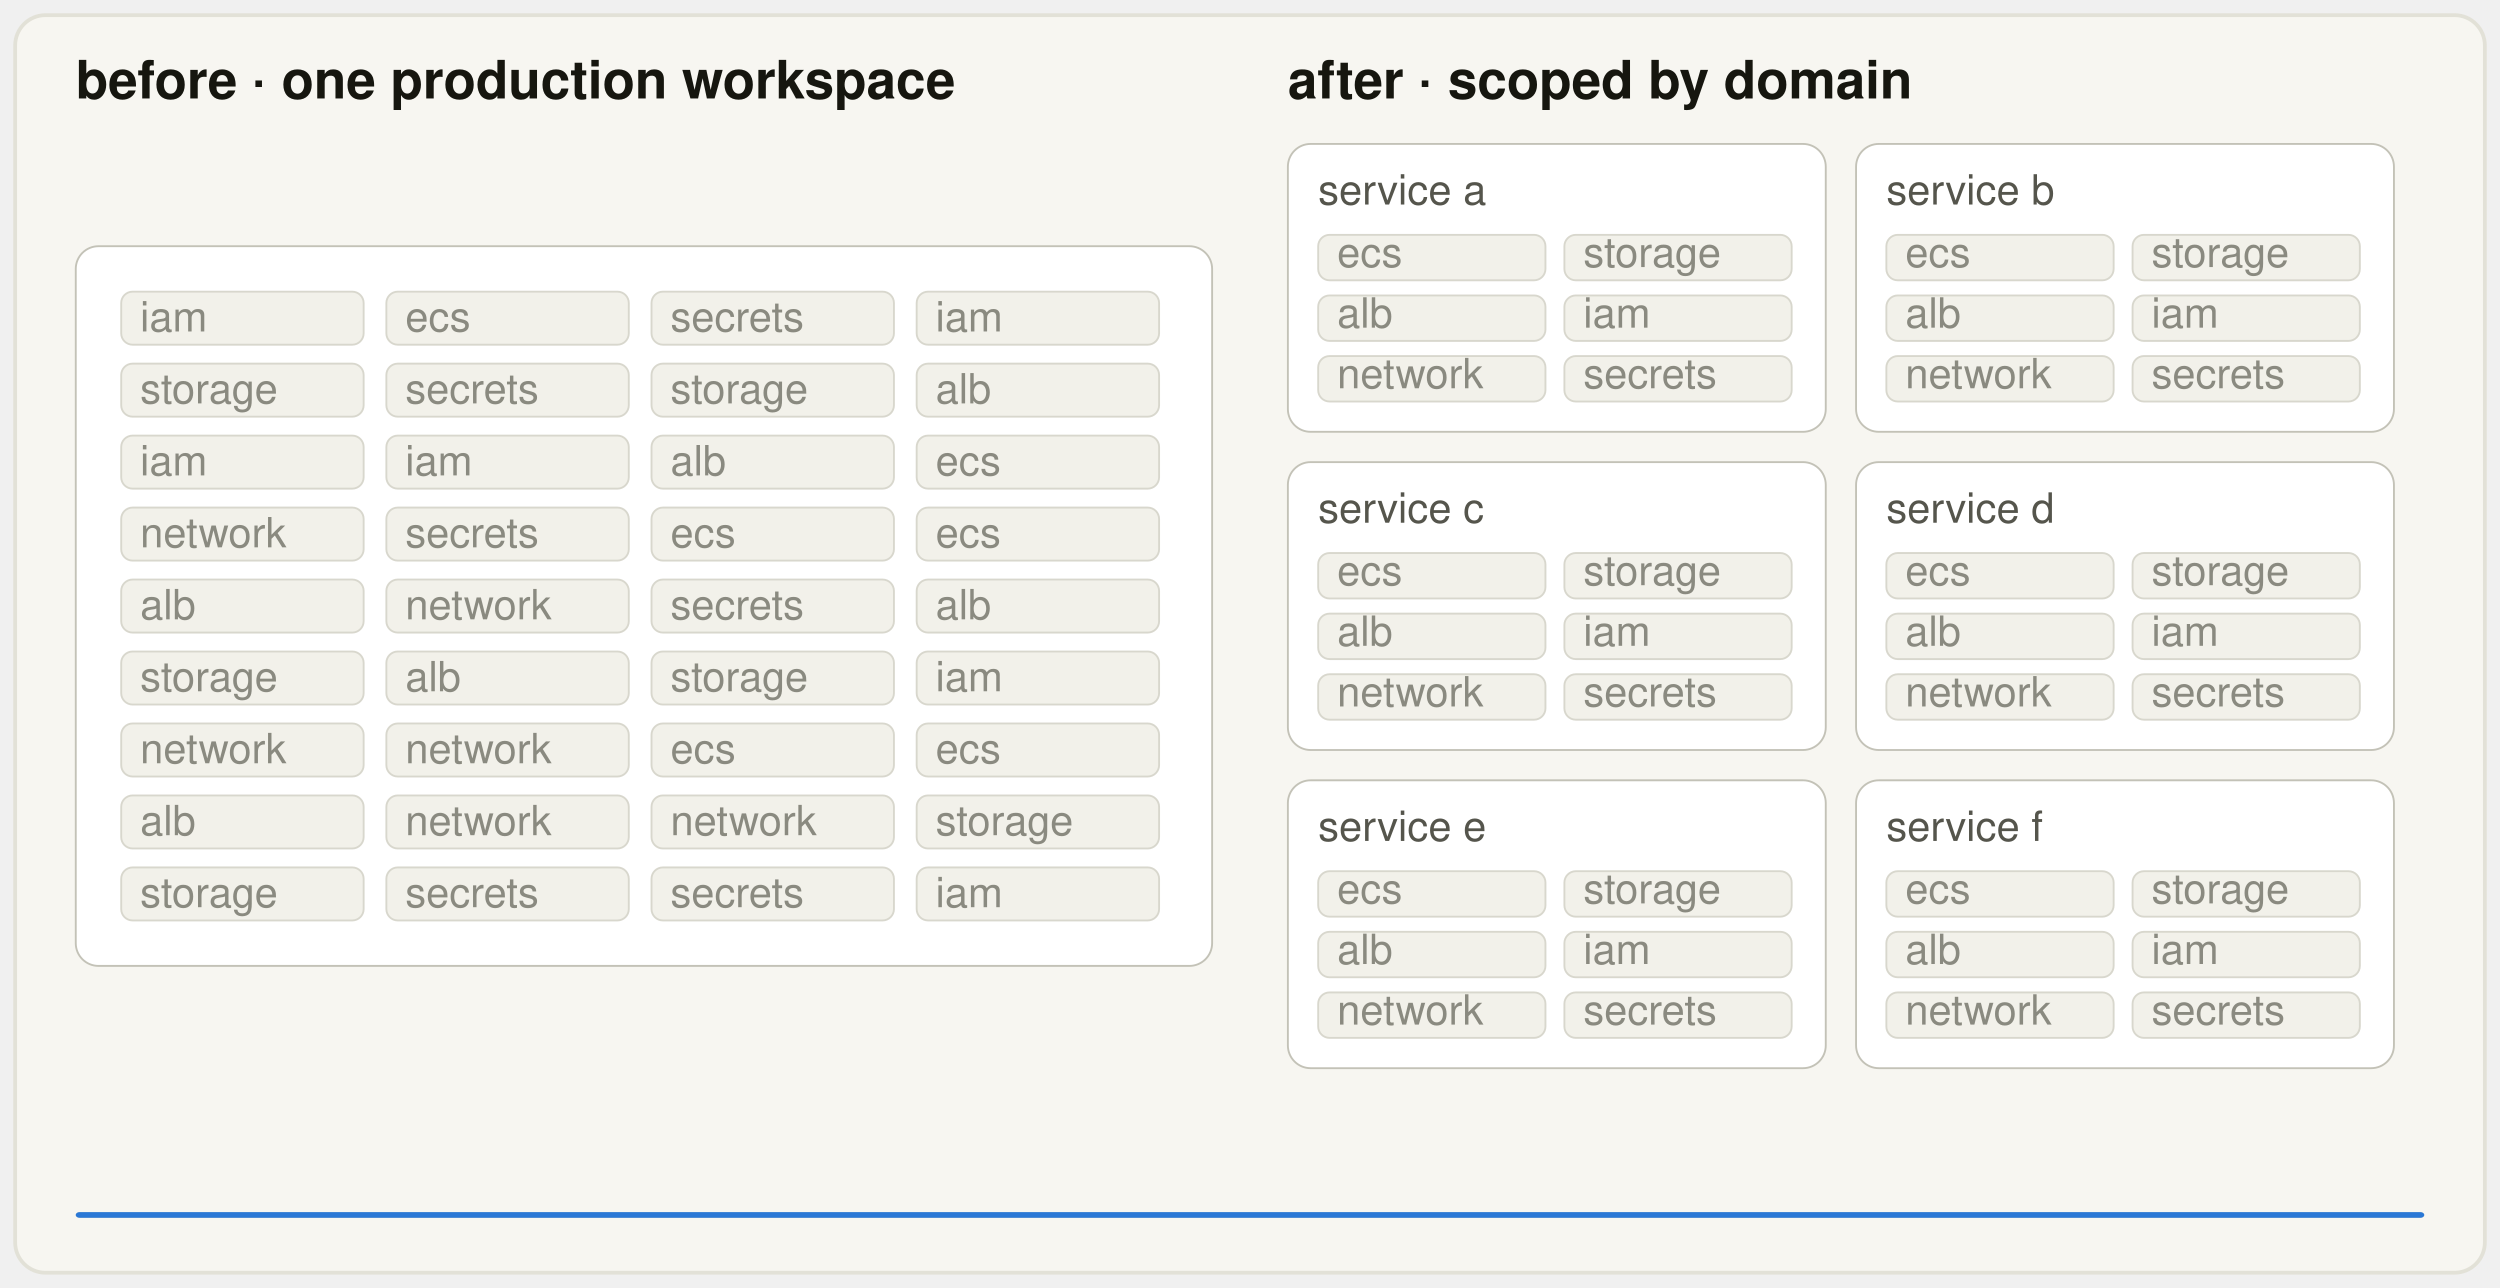
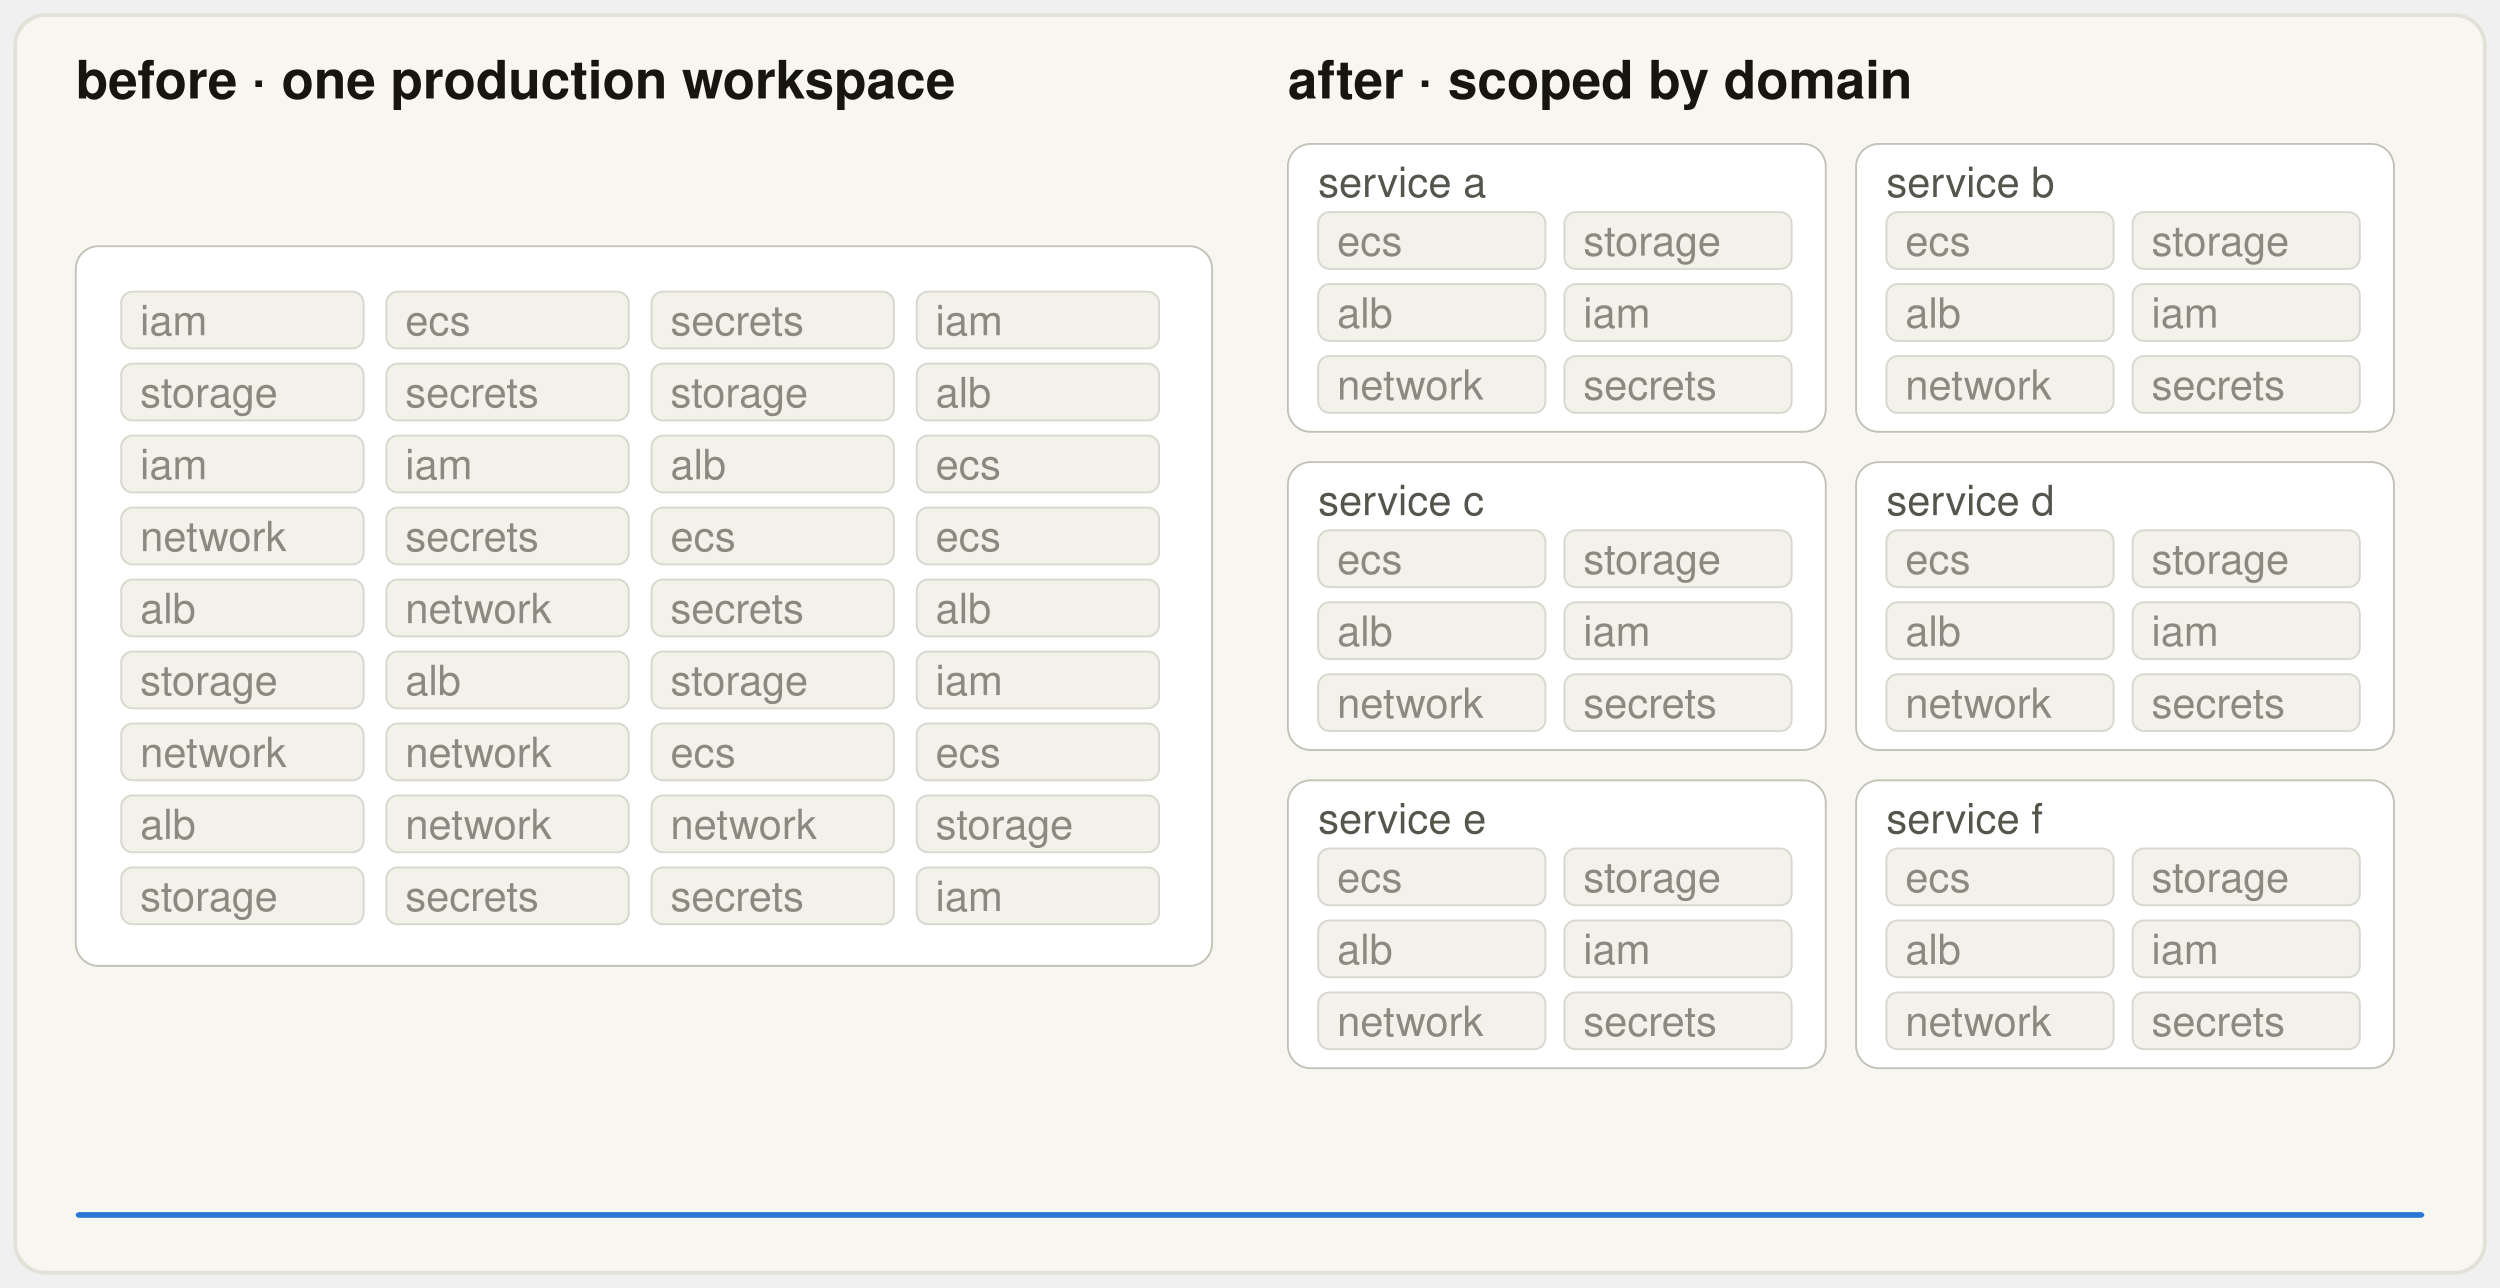
<svg xmlns="http://www.w3.org/2000/svg" viewBox="0 0 660 340" width="660" height="340" role="img" aria-labelledby="t d">
  <style>@keyframes onL0{0%,0.0%{opacity:0}2.381%,14.286%{opacity:1}16.667%,100%{opacity:0}}@keyframes onL1{0%,0.655%{opacity:0}3.036%,14.286%{opacity:1}16.667%,100%{opacity:0}}@keyframes onL2{0%,1.31%{opacity:0}3.691%,14.286%{opacity:1}16.667%,100%{opacity:0}}@keyframes onL3{0%,1.964%{opacity:0}4.345%,14.286%{opacity:1}16.667%,100%{opacity:0}}@keyframes onL4{0%,2.619%{opacity:0}5.0%,14.286%{opacity:1}16.667%,100%{opacity:0}}@keyframes onL5{0%,3.274%{opacity:0}5.655%,14.286%{opacity:1}16.667%,100%{opacity:0}}@keyframes onR{0%,1.012%{opacity:0}3.393%,14.286%{opacity:1}16.667%,100%{opacity:0}}@keyframes sweep{from{transform:scaleX(0)}to{transform:scaleX(1)}}
  svg{font-family:ui-sans-serif,system-ui,-apple-system,"Segoe UI",Helvetica,Arial,sans-serif}
  .card{fill:#f7f6f1;stroke:#e2e1d7;stroke-width:1}
  .panel{fill:#fff;stroke:#c3c2b7;stroke-width:.5}
  .chip{fill:#f2f1ea;stroke:#d8d7cd;stroke-width:.5}
  .chip-t{fill:#8a8a80;font-size:11px}
  .on-chip{fill:#e4eefb;stroke:#2a78d6;stroke-width:.5}
  .on-chip-t{fill:#0d3f77;font-size:11px}
  .box{fill:#fff;stroke:#c3c2b7;stroke-width:.5}
  .on-box{fill:none;stroke:#2a78d6;stroke-width:1.5}
  .lab{fill:#55554c;font-size:11px}
  .on-lab{fill:#0d3f77;font-size:11px}
  .head{fill:#16160f;font-size:14px;font-weight:600}
  .cap{fill:#55554c;font-size:12px}
  .track{fill:#d8d7cd}
  .prog{fill:#2a78d6;transform-box:fill-box;transform-origin:0 50%;
        animation:sweep 2.8s linear infinite}
  .on{opacity:0}
  
  @media (prefers-reduced-motion:reduce){
    .on{animation:none!important}
    .svc0{opacity:1}
    .prog{animation:none;transform:scaleX(1)}
  }
</style>
  <rect class="card" x="4" y="4" width="652" height="332" rx="8" />
  <text class="head" x="20" y="26">before · one production workspace</text>
  <text class="head" x="340" y="26">after · scoped by domain</text>
  <rect class="panel" x="20" y="65" width="300" height="190" rx="6" />
-   <rect class="chip" x="32" y="77" width="64" height="14" rx="3" />
-   <text class="chip-t" x="37" y="87.5">iam</text>
-   <rect class="chip" x="102" y="77" width="64" height="14" rx="3" />
-   <text class="chip-t" x="107" y="87.5">ecs</text>
-   <rect class="chip" x="172" y="77" width="64" height="14" rx="3" />
-   <text class="chip-t" x="177" y="87.5">secrets</text>
-   <rect class="chip" x="242" y="77" width="64" height="14" rx="3" />
-   <text class="chip-t" x="247" y="87.5">iam</text>
-   <rect class="chip" x="32" y="96" width="64" height="14" rx="3" />
-   <text class="chip-t" x="37" y="106.5">storage</text>
-   <rect class="chip" x="102" y="96" width="64" height="14" rx="3" />
-   <text class="chip-t" x="107" y="106.5">secrets</text>
-   <rect class="chip" x="172" y="96" width="64" height="14" rx="3" />
-   <text class="chip-t" x="177" y="106.5">storage</text>
-   <rect class="chip" x="242" y="96" width="64" height="14" rx="3" />
-   <text class="chip-t" x="247" y="106.5">alb</text>
-   <rect class="chip" x="32" y="115" width="64" height="14" rx="3" />
-   <text class="chip-t" x="37" y="125.5">iam</text>
-   <rect class="chip" x="102" y="115" width="64" height="14" rx="3" />
-   <text class="chip-t" x="107" y="125.5">iam</text>
-   <rect class="chip" x="172" y="115" width="64" height="14" rx="3" />
-   <text class="chip-t" x="177" y="125.5">alb</text>
-   <rect class="chip" x="242" y="115" width="64" height="14" rx="3" />
-   <text class="chip-t" x="247" y="125.5">ecs</text>
-   <rect class="chip" x="32" y="134" width="64" height="14" rx="3" />
-   <text class="chip-t" x="37" y="144.5">network</text>
-   <rect class="chip" x="102" y="134" width="64" height="14" rx="3" />
-   <text class="chip-t" x="107" y="144.5">secrets</text>
-   <rect class="chip" x="172" y="134" width="64" height="14" rx="3" />
-   <text class="chip-t" x="177" y="144.5">ecs</text>
-   <rect class="chip" x="242" y="134" width="64" height="14" rx="3" />
-   <text class="chip-t" x="247" y="144.5">ecs</text>
-   <rect class="chip" x="32" y="153" width="64" height="14" rx="3" />
-   <text class="chip-t" x="37" y="163.5">alb</text>
-   <rect class="chip" x="102" y="153" width="64" height="14" rx="3" />
-   <text class="chip-t" x="107" y="163.5">network</text>
-   <rect class="chip" x="172" y="153" width="64" height="14" rx="3" />
-   <text class="chip-t" x="177" y="163.5">secrets</text>
-   <rect class="chip" x="242" y="153" width="64" height="14" rx="3" />
-   <text class="chip-t" x="247" y="163.5">alb</text>
-   <rect class="chip" x="32" y="172" width="64" height="14" rx="3" />
-   <text class="chip-t" x="37" y="182.5">storage</text>
-   <rect class="chip" x="102" y="172" width="64" height="14" rx="3" />
-   <text class="chip-t" x="107" y="182.5">alb</text>
-   <rect class="chip" x="172" y="172" width="64" height="14" rx="3" />
-   <text class="chip-t" x="177" y="182.5">storage</text>
-   <rect class="chip" x="242" y="172" width="64" height="14" rx="3" />
-   <text class="chip-t" x="247" y="182.5">iam</text>
-   <rect class="chip" x="32" y="191" width="64" height="14" rx="3" />
-   <text class="chip-t" x="37" y="201.5">network</text>
-   <rect class="chip" x="102" y="191" width="64" height="14" rx="3" />
-   <text class="chip-t" x="107" y="201.5">network</text>
-   <rect class="chip" x="172" y="191" width="64" height="14" rx="3" />
-   <text class="chip-t" x="177" y="201.5">ecs</text>
-   <rect class="chip" x="242" y="191" width="64" height="14" rx="3" />
-   <text class="chip-t" x="247" y="201.5">ecs</text>
-   <rect class="chip" x="32" y="210" width="64" height="14" rx="3" />
-   <text class="chip-t" x="37" y="220.5">alb</text>
-   <rect class="chip" x="102" y="210" width="64" height="14" rx="3" />
-   <text class="chip-t" x="107" y="220.5">network</text>
-   <rect class="chip" x="172" y="210" width="64" height="14" rx="3" />
-   <text class="chip-t" x="177" y="220.5">network</text>
-   <rect class="chip" x="242" y="210" width="64" height="14" rx="3" />
-   <text class="chip-t" x="247" y="220.5">storage</text>
-   <rect class="chip" x="32" y="229" width="64" height="14" rx="3" />
-   <text class="chip-t" x="37" y="239.5">storage</text>
-   <rect class="chip" x="102" y="229" width="64" height="14" rx="3" />
-   <text class="chip-t" x="107" y="239.5">secrets</text>
-   <rect class="chip" x="172" y="229" width="64" height="14" rx="3" />
-   <text class="chip-t" x="177" y="239.5">secrets</text>
-   <rect class="chip" x="242" y="229" width="64" height="14" rx="3" />
-   <text class="chip-t" x="247" y="239.5">iam</text>
+   <rect class="chip" x="32" y="77" width="64" height="15" rx="3" />
+   <text class="chip-t" x="37" y="88.5">iam</text>
+   <rect class="chip" x="102" y="77" width="64" height="15" rx="3" />
+   <text class="chip-t" x="107" y="88.5">ecs</text>
+   <rect class="chip" x="172" y="77" width="64" height="15" rx="3" />
+   <text class="chip-t" x="177" y="88.5">secrets</text>
+   <rect class="chip" x="242" y="77" width="64" height="15" rx="3" />
+   <text class="chip-t" x="247" y="88.5">iam</text>
+   <rect class="chip" x="32" y="96" width="64" height="15" rx="3" />
+   <text class="chip-t" x="37" y="107.5">storage</text>
+   <rect class="chip" x="102" y="96" width="64" height="15" rx="3" />
+   <text class="chip-t" x="107" y="107.5">secrets</text>
+   <rect class="chip" x="172" y="96" width="64" height="15" rx="3" />
+   <text class="chip-t" x="177" y="107.5">storage</text>
+   <rect class="chip" x="242" y="96" width="64" height="15" rx="3" />
+   <text class="chip-t" x="247" y="107.5">alb</text>
+   <rect class="chip" x="32" y="115" width="64" height="15" rx="3" />
+   <text class="chip-t" x="37" y="126.5">iam</text>
+   <rect class="chip" x="102" y="115" width="64" height="15" rx="3" />
+   <text class="chip-t" x="107" y="126.5">iam</text>
+   <rect class="chip" x="172" y="115" width="64" height="15" rx="3" />
+   <text class="chip-t" x="177" y="126.5">alb</text>
+   <rect class="chip" x="242" y="115" width="64" height="15" rx="3" />
+   <text class="chip-t" x="247" y="126.5">ecs</text>
+   <rect class="chip" x="32" y="134" width="64" height="15" rx="3" />
+   <text class="chip-t" x="37" y="145.5">network</text>
+   <rect class="chip" x="102" y="134" width="64" height="15" rx="3" />
+   <text class="chip-t" x="107" y="145.5">secrets</text>
+   <rect class="chip" x="172" y="134" width="64" height="15" rx="3" />
+   <text class="chip-t" x="177" y="145.5">ecs</text>
+   <rect class="chip" x="242" y="134" width="64" height="15" rx="3" />
+   <text class="chip-t" x="247" y="145.5">ecs</text>
+   <rect class="chip" x="32" y="153" width="64" height="15" rx="3" />
+   <text class="chip-t" x="37" y="164.5">alb</text>
+   <rect class="chip" x="102" y="153" width="64" height="15" rx="3" />
+   <text class="chip-t" x="107" y="164.5">network</text>
+   <rect class="chip" x="172" y="153" width="64" height="15" rx="3" />
+   <text class="chip-t" x="177" y="164.5">secrets</text>
+   <rect class="chip" x="242" y="153" width="64" height="15" rx="3" />
+   <text class="chip-t" x="247" y="164.5">alb</text>
+   <rect class="chip" x="32" y="172" width="64" height="15" rx="3" />
+   <text class="chip-t" x="37" y="183.5">storage</text>
+   <rect class="chip" x="102" y="172" width="64" height="15" rx="3" />
+   <text class="chip-t" x="107" y="183.5">alb</text>
+   <rect class="chip" x="172" y="172" width="64" height="15" rx="3" />
+   <text class="chip-t" x="177" y="183.5">storage</text>
+   <rect class="chip" x="242" y="172" width="64" height="15" rx="3" />
+   <text class="chip-t" x="247" y="183.5">iam</text>
+   <rect class="chip" x="32" y="191" width="64" height="15" rx="3" />
+   <text class="chip-t" x="37" y="202.5">network</text>
+   <rect class="chip" x="102" y="191" width="64" height="15" rx="3" />
+   <text class="chip-t" x="107" y="202.5">network</text>
+   <rect class="chip" x="172" y="191" width="64" height="15" rx="3" />
+   <text class="chip-t" x="177" y="202.5">ecs</text>
+   <rect class="chip" x="242" y="191" width="64" height="15" rx="3" />
+   <text class="chip-t" x="247" y="202.5">ecs</text>
+   <rect class="chip" x="32" y="210" width="64" height="15" rx="3" />
+   <text class="chip-t" x="37" y="221.5">alb</text>
+   <rect class="chip" x="102" y="210" width="64" height="15" rx="3" />
+   <text class="chip-t" x="107" y="221.5">network</text>
+   <rect class="chip" x="172" y="210" width="64" height="15" rx="3" />
+   <text class="chip-t" x="177" y="221.5">network</text>
+   <rect class="chip" x="242" y="210" width="64" height="15" rx="3" />
+   <text class="chip-t" x="247" y="221.5">storage</text>
+   <rect class="chip" x="32" y="229" width="64" height="15" rx="3" />
+   <text class="chip-t" x="37" y="240.5">storage</text>
+   <rect class="chip" x="102" y="229" width="64" height="15" rx="3" />
+   <text class="chip-t" x="107" y="240.5">secrets</text>
+   <rect class="chip" x="172" y="229" width="64" height="15" rx="3" />
+   <text class="chip-t" x="177" y="240.5">secrets</text>
+   <rect class="chip" x="242" y="229" width="64" height="15" rx="3" />
+   <text class="chip-t" x="247" y="240.5">iam</text>
  <g class="on svc4" style="animation:onL0 16.8s infinite;animation-delay:11200ms">
-     <rect class="on-chip" x="32" y="77" width="64" height="14" rx="3" />
-     <text class="on-chip-t" x="37" y="87.5">iam</text>
+     <rect class="on-chip" x="32" y="77" width="64" height="15" rx="3" />
+     <text class="on-chip-t" x="37" y="88.5">iam</text>
  </g>
  <g class="on svc5" style="animation:onL0 16.8s infinite;animation-delay:14000ms">
-     <rect class="on-chip" x="102" y="77" width="64" height="14" rx="3" />
-     <text class="on-chip-t" x="107" y="87.5">ecs</text>
+     <rect class="on-chip" x="102" y="77" width="64" height="15" rx="3" />
+     <text class="on-chip-t" x="107" y="88.5">ecs</text>
  </g>
  <g class="on svc5" style="animation:onL1 16.8s infinite;animation-delay:14000ms">
-     <rect class="on-chip" x="172" y="77" width="64" height="14" rx="3" />
-     <text class="on-chip-t" x="177" y="87.5">secrets</text>
+     <rect class="on-chip" x="172" y="77" width="64" height="15" rx="3" />
+     <text class="on-chip-t" x="177" y="88.5">secrets</text>
  </g>
  <g class="on svc3" style="animation:onL0 16.8s infinite;animation-delay:8400ms">
-     <rect class="on-chip" x="242" y="77" width="64" height="14" rx="3" />
-     <text class="on-chip-t" x="247" y="87.5">iam</text>
+     <rect class="on-chip" x="242" y="77" width="64" height="15" rx="3" />
+     <text class="on-chip-t" x="247" y="88.5">iam</text>
  </g>
  <g class="on svc1" style="animation:onL0 16.8s infinite;animation-delay:2800ms">
-     <rect class="on-chip" x="32" y="96" width="64" height="14" rx="3" />
-     <text class="on-chip-t" x="37" y="106.5">storage</text>
+     <rect class="on-chip" x="32" y="96" width="64" height="15" rx="3" />
+     <text class="on-chip-t" x="37" y="107.5">storage</text>
  </g>
  <g class="on svc4" style="animation:onL1 16.8s infinite;animation-delay:11200ms">
-     <rect class="on-chip" x="102" y="96" width="64" height="14" rx="3" />
-     <text class="on-chip-t" x="107" y="106.5">secrets</text>
+     <rect class="on-chip" x="102" y="96" width="64" height="15" rx="3" />
+     <text class="on-chip-t" x="107" y="107.5">secrets</text>
  </g>
  <g class="on svc2" style="animation:onL0 16.8s infinite;animation-delay:5600ms">
-     <rect class="on-chip" x="172" y="96" width="64" height="14" rx="3" />
-     <text class="on-chip-t" x="177" y="106.5">storage</text>
+     <rect class="on-chip" x="172" y="96" width="64" height="15" rx="3" />
+     <text class="on-chip-t" x="177" y="107.5">storage</text>
  </g>
  <g class="on svc2" style="animation:onL1 16.8s infinite;animation-delay:5600ms">
-     <rect class="on-chip" x="242" y="96" width="64" height="14" rx="3" />
-     <text class="on-chip-t" x="247" y="106.5">alb</text>
+     <rect class="on-chip" x="242" y="96" width="64" height="15" rx="3" />
+     <text class="on-chip-t" x="247" y="107.5">alb</text>
  </g>
  <g class="on svc2" style="animation:onL2 16.8s infinite;animation-delay:5600ms">
-     <rect class="on-chip" x="32" y="115" width="64" height="14" rx="3" />
-     <text class="on-chip-t" x="37" y="125.5">iam</text>
+     <rect class="on-chip" x="32" y="115" width="64" height="15" rx="3" />
+     <text class="on-chip-t" x="37" y="126.5">iam</text>
  </g>
  <g class="on svc5" style="animation:onL2 16.8s infinite;animation-delay:14000ms">
-     <rect class="on-chip" x="102" y="115" width="64" height="14" rx="3" />
-     <text class="on-chip-t" x="107" y="125.5">iam</text>
+     <rect class="on-chip" x="102" y="115" width="64" height="15" rx="3" />
+     <text class="on-chip-t" x="107" y="126.5">iam</text>
  </g>
  <g class="on svc3" style="animation:onL1 16.8s infinite;animation-delay:8400ms">
-     <rect class="on-chip" x="172" y="115" width="64" height="14" rx="3" />
-     <text class="on-chip-t" x="177" y="125.5">alb</text>
+     <rect class="on-chip" x="172" y="115" width="64" height="15" rx="3" />
+     <text class="on-chip-t" x="177" y="126.5">alb</text>
  </g>
  <g class="on svc4" style="animation:onL2 16.8s infinite;animation-delay:11200ms">
-     <rect class="on-chip" x="242" y="115" width="64" height="14" rx="3" />
-     <text class="on-chip-t" x="247" y="125.5">ecs</text>
+     <rect class="on-chip" x="242" y="115" width="64" height="15" rx="3" />
+     <text class="on-chip-t" x="247" y="126.5">ecs</text>
  </g>
  <g class="on svc3" style="animation:onL2 16.8s infinite;animation-delay:8400ms">
-     <rect class="on-chip" x="32" y="134" width="64" height="14" rx="3" />
-     <text class="on-chip-t" x="37" y="144.5">network</text>
+     <rect class="on-chip" x="32" y="134" width="64" height="15" rx="3" />
+     <text class="on-chip-t" x="37" y="145.5">network</text>
  </g>
  <g class="on svc3" style="animation:onL3 16.8s infinite;animation-delay:8400ms">
-     <rect class="on-chip" x="102" y="134" width="64" height="14" rx="3" />
-     <text class="on-chip-t" x="107" y="144.5">secrets</text>
+     <rect class="on-chip" x="102" y="134" width="64" height="15" rx="3" />
+     <text class="on-chip-t" x="107" y="145.5">secrets</text>
  </g>
  <g class="on svc2" style="animation:onL3 16.8s infinite;animation-delay:5600ms">
-     <rect class="on-chip" x="172" y="134" width="64" height="14" rx="3" />
-     <text class="on-chip-t" x="177" y="144.5">ecs</text>
+     <rect class="on-chip" x="172" y="134" width="64" height="15" rx="3" />
+     <text class="on-chip-t" x="177" y="145.5">ecs</text>
  </g>
  <g class="on svc3" style="animation:onL4 16.8s infinite;animation-delay:8400ms">
-     <rect class="on-chip" x="242" y="134" width="64" height="14" rx="3" />
-     <text class="on-chip-t" x="247" y="144.5">ecs</text>
+     <rect class="on-chip" x="242" y="134" width="64" height="15" rx="3" />
+     <text class="on-chip-t" x="247" y="145.5">ecs</text>
  </g>
  <g class="on svc4" style="animation:onL3 16.8s infinite;animation-delay:11200ms">
-     <rect class="on-chip" x="32" y="153" width="64" height="14" rx="3" />
-     <text class="on-chip-t" x="37" y="163.5">alb</text>
+     <rect class="on-chip" x="32" y="153" width="64" height="15" rx="3" />
+     <text class="on-chip-t" x="37" y="164.5">alb</text>
  </g>
  <g class="on svc2" style="animation:onL4 16.8s infinite;animation-delay:5600ms">
-     <rect class="on-chip" x="102" y="153" width="64" height="14" rx="3" />
-     <text class="on-chip-t" x="107" y="163.5">network</text>
+     <rect class="on-chip" x="102" y="153" width="64" height="15" rx="3" />
+     <text class="on-chip-t" x="107" y="164.5">network</text>
  </g>
  <g class="on svc0" style="animation:onL0 16.8s infinite;animation-delay:0ms">
-     <rect class="on-chip" x="172" y="153" width="64" height="14" rx="3" />
-     <text class="on-chip-t" x="177" y="163.5">secrets</text>
+     <rect class="on-chip" x="172" y="153" width="64" height="15" rx="3" />
+     <text class="on-chip-t" x="177" y="164.5">secrets</text>
  </g>
  <g class="on svc1" style="animation:onL1 16.8s infinite;animation-delay:2800ms">
-     <rect class="on-chip" x="242" y="153" width="64" height="14" rx="3" />
-     <text class="on-chip-t" x="247" y="163.5">alb</text>
+     <rect class="on-chip" x="242" y="153" width="64" height="15" rx="3" />
+     <text class="on-chip-t" x="247" y="164.5">alb</text>
  </g>
  <g class="on svc5" style="animation:onL3 16.8s infinite;animation-delay:14000ms">
-     <rect class="on-chip" x="32" y="172" width="64" height="14" rx="3" />
-     <text class="on-chip-t" x="37" y="182.5">storage</text>
+     <rect class="on-chip" x="32" y="172" width="64" height="15" rx="3" />
+     <text class="on-chip-t" x="37" y="183.5">storage</text>
  </g>
  <g class="on svc0" style="animation:onL1 16.8s infinite;animation-delay:0ms">
-     <rect class="on-chip" x="102" y="172" width="64" height="14" rx="3" />
-     <text class="on-chip-t" x="107" y="182.5">alb</text>
+     <rect class="on-chip" x="102" y="172" width="64" height="15" rx="3" />
+     <text class="on-chip-t" x="107" y="183.5">alb</text>
  </g>
  <g class="on svc0" style="animation:onL2 16.8s infinite;animation-delay:0ms">
-     <rect class="on-chip" x="172" y="172" width="64" height="14" rx="3" />
-     <text class="on-chip-t" x="177" y="182.5">storage</text>
+     <rect class="on-chip" x="172" y="172" width="64" height="15" rx="3" />
+     <text class="on-chip-t" x="177" y="183.5">storage</text>
  </g>
  <g class="on svc1" style="animation:onL2 16.8s infinite;animation-delay:2800ms">
-     <rect class="on-chip" x="242" y="172" width="64" height="14" rx="3" />
-     <text class="on-chip-t" x="247" y="182.5">iam</text>
+     <rect class="on-chip" x="242" y="172" width="64" height="15" rx="3" />
+     <text class="on-chip-t" x="247" y="183.5">iam</text>
  </g>
  <g class="on svc5" style="animation:onL4 16.8s infinite;animation-delay:14000ms">
-     <rect class="on-chip" x="32" y="191" width="64" height="14" rx="3" />
-     <text class="on-chip-t" x="37" y="201.5">network</text>
+     <rect class="on-chip" x="32" y="191" width="64" height="15" rx="3" />
+     <text class="on-chip-t" x="37" y="202.5">network</text>
  </g>
  <g class="on svc1" style="animation:onL3 16.8s infinite;animation-delay:2800ms">
-     <rect class="on-chip" x="102" y="191" width="64" height="14" rx="3" />
-     <text class="on-chip-t" x="107" y="201.5">network</text>
+     <rect class="on-chip" x="102" y="191" width="64" height="15" rx="3" />
+     <text class="on-chip-t" x="107" y="202.5">network</text>
  </g>
  <g class="on svc1" style="animation:onL4 16.8s infinite;animation-delay:2800ms">
-     <rect class="on-chip" x="172" y="191" width="64" height="14" rx="3" />
-     <text class="on-chip-t" x="177" y="201.5">ecs</text>
+     <rect class="on-chip" x="172" y="191" width="64" height="15" rx="3" />
+     <text class="on-chip-t" x="177" y="202.5">ecs</text>
  </g>
  <g class="on svc0" style="animation:onL3 16.8s infinite;animation-delay:0ms">
-     <rect class="on-chip" x="242" y="191" width="64" height="14" rx="3" />
-     <text class="on-chip-t" x="247" y="201.5">ecs</text>
+     <rect class="on-chip" x="242" y="191" width="64" height="15" rx="3" />
+     <text class="on-chip-t" x="247" y="202.5">ecs</text>
  </g>
  <g class="on svc5" style="animation:onL5 16.8s infinite;animation-delay:14000ms">
-     <rect class="on-chip" x="32" y="210" width="64" height="14" rx="3" />
-     <text class="on-chip-t" x="37" y="220.5">alb</text>
+     <rect class="on-chip" x="32" y="210" width="64" height="15" rx="3" />
+     <text class="on-chip-t" x="37" y="221.5">alb</text>
  </g>
  <g class="on svc0" style="animation:onL4 16.8s infinite;animation-delay:0ms">
-     <rect class="on-chip" x="102" y="210" width="64" height="14" rx="3" />
-     <text class="on-chip-t" x="107" y="220.5">network</text>
+     <rect class="on-chip" x="102" y="210" width="64" height="15" rx="3" />
+     <text class="on-chip-t" x="107" y="221.5">network</text>
  </g>
  <g class="on svc4" style="animation:onL4 16.8s infinite;animation-delay:11200ms">
-     <rect class="on-chip" x="172" y="210" width="64" height="14" rx="3" />
-     <text class="on-chip-t" x="177" y="220.5">network</text>
+     <rect class="on-chip" x="172" y="210" width="64" height="15" rx="3" />
+     <text class="on-chip-t" x="177" y="221.5">network</text>
  </g>
  <g class="on svc4" style="animation:onL5 16.8s infinite;animation-delay:11200ms">
-     <rect class="on-chip" x="242" y="210" width="64" height="14" rx="3" />
-     <text class="on-chip-t" x="247" y="220.5">storage</text>
+     <rect class="on-chip" x="242" y="210" width="64" height="15" rx="3" />
+     <text class="on-chip-t" x="247" y="221.5">storage</text>
  </g>
  <g class="on svc3" style="animation:onL5 16.8s infinite;animation-delay:8400ms">
-     <rect class="on-chip" x="32" y="229" width="64" height="14" rx="3" />
-     <text class="on-chip-t" x="37" y="239.5">storage</text>
+     <rect class="on-chip" x="32" y="229" width="64" height="15" rx="3" />
+     <text class="on-chip-t" x="37" y="240.5">storage</text>
  </g>
  <g class="on svc1" style="animation:onL5 16.8s infinite;animation-delay:2800ms">
-     <rect class="on-chip" x="102" y="229" width="64" height="14" rx="3" />
-     <text class="on-chip-t" x="107" y="239.5">secrets</text>
+     <rect class="on-chip" x="102" y="229" width="64" height="15" rx="3" />
+     <text class="on-chip-t" x="107" y="240.5">secrets</text>
  </g>
  <g class="on svc2" style="animation:onL5 16.8s infinite;animation-delay:5600ms">
-     <rect class="on-chip" x="172" y="229" width="64" height="14" rx="3" />
-     <text class="on-chip-t" x="177" y="239.5">secrets</text>
+     <rect class="on-chip" x="172" y="229" width="64" height="15" rx="3" />
+     <text class="on-chip-t" x="177" y="240.5">secrets</text>
  </g>
  <g class="on svc0" style="animation:onL5 16.8s infinite;animation-delay:0ms">
-     <rect class="on-chip" x="242" y="229" width="64" height="14" rx="3" />
-     <text class="on-chip-t" x="247" y="239.5">iam</text>
+     <rect class="on-chip" x="242" y="229" width="64" height="15" rx="3" />
+     <text class="on-chip-t" x="247" y="240.5">iam</text>
  </g>
  <rect class="box" x="340" y="38" width="142" height="76" rx="6" />
-   <text class="lab" x="348" y="54">service a</text>
-   <rect class="chip" x="348" y="62" width="60" height="12" rx="3" />
-   <text class="chip-t" x="353" y="70.5">ecs</text>
-   <rect class="chip" x="348" y="78" width="60" height="12" rx="3" />
+   <text class="lab" x="348" y="52">service a</text>
+   <rect class="chip" x="348" y="56" width="60" height="15" rx="3" />
+   <text class="chip-t" x="353" y="67.5">ecs</text>
+   <rect class="chip" x="348" y="75" width="60" height="15" rx="3" />
  <text class="chip-t" x="353" y="86.5">alb</text>
-   <rect class="chip" x="348" y="94" width="60" height="12" rx="3" />
-   <text class="chip-t" x="353" y="102.5">network</text>
-   <rect class="chip" x="413" y="62" width="60" height="12" rx="3" />
-   <text class="chip-t" x="418" y="70.5">storage</text>
-   <rect class="chip" x="413" y="78" width="60" height="12" rx="3" />
+   <rect class="chip" x="348" y="94" width="60" height="15" rx="3" />
+   <text class="chip-t" x="353" y="105.5">network</text>
+   <rect class="chip" x="413" y="56" width="60" height="15" rx="3" />
+   <text class="chip-t" x="418" y="67.5">storage</text>
+   <rect class="chip" x="413" y="75" width="60" height="15" rx="3" />
  <text class="chip-t" x="418" y="86.5">iam</text>
-   <rect class="chip" x="413" y="94" width="60" height="12" rx="3" />
-   <text class="chip-t" x="418" y="102.5">secrets</text>
+   <rect class="chip" x="413" y="94" width="60" height="15" rx="3" />
+   <text class="chip-t" x="418" y="105.5">secrets</text>
  <rect class="box" x="490" y="38" width="142" height="76" rx="6" />
-   <text class="lab" x="498" y="54">service b</text>
-   <rect class="chip" x="498" y="62" width="60" height="12" rx="3" />
-   <text class="chip-t" x="503" y="70.5">ecs</text>
-   <rect class="chip" x="498" y="78" width="60" height="12" rx="3" />
+   <text class="lab" x="498" y="52">service b</text>
+   <rect class="chip" x="498" y="56" width="60" height="15" rx="3" />
+   <text class="chip-t" x="503" y="67.5">ecs</text>
+   <rect class="chip" x="498" y="75" width="60" height="15" rx="3" />
  <text class="chip-t" x="503" y="86.5">alb</text>
-   <rect class="chip" x="498" y="94" width="60" height="12" rx="3" />
-   <text class="chip-t" x="503" y="102.5">network</text>
-   <rect class="chip" x="563" y="62" width="60" height="12" rx="3" />
-   <text class="chip-t" x="568" y="70.5">storage</text>
-   <rect class="chip" x="563" y="78" width="60" height="12" rx="3" />
+   <rect class="chip" x="498" y="94" width="60" height="15" rx="3" />
+   <text class="chip-t" x="503" y="105.5">network</text>
+   <rect class="chip" x="563" y="56" width="60" height="15" rx="3" />
+   <text class="chip-t" x="568" y="67.5">storage</text>
+   <rect class="chip" x="563" y="75" width="60" height="15" rx="3" />
  <text class="chip-t" x="568" y="86.5">iam</text>
-   <rect class="chip" x="563" y="94" width="60" height="12" rx="3" />
-   <text class="chip-t" x="568" y="102.5">secrets</text>
+   <rect class="chip" x="563" y="94" width="60" height="15" rx="3" />
+   <text class="chip-t" x="568" y="105.5">secrets</text>
  <rect class="box" x="340" y="122" width="142" height="76" rx="6" />
-   <text class="lab" x="348" y="138">service c</text>
-   <rect class="chip" x="348" y="146" width="60" height="12" rx="3" />
-   <text class="chip-t" x="353" y="154.5">ecs</text>
-   <rect class="chip" x="348" y="162" width="60" height="12" rx="3" />
+   <text class="lab" x="348" y="136">service c</text>
+   <rect class="chip" x="348" y="140" width="60" height="15" rx="3" />
+   <text class="chip-t" x="353" y="151.5">ecs</text>
+   <rect class="chip" x="348" y="159" width="60" height="15" rx="3" />
  <text class="chip-t" x="353" y="170.5">alb</text>
-   <rect class="chip" x="348" y="178" width="60" height="12" rx="3" />
-   <text class="chip-t" x="353" y="186.5">network</text>
-   <rect class="chip" x="413" y="146" width="60" height="12" rx="3" />
-   <text class="chip-t" x="418" y="154.5">storage</text>
-   <rect class="chip" x="413" y="162" width="60" height="12" rx="3" />
+   <rect class="chip" x="348" y="178" width="60" height="15" rx="3" />
+   <text class="chip-t" x="353" y="189.5">network</text>
+   <rect class="chip" x="413" y="140" width="60" height="15" rx="3" />
+   <text class="chip-t" x="418" y="151.5">storage</text>
+   <rect class="chip" x="413" y="159" width="60" height="15" rx="3" />
  <text class="chip-t" x="418" y="170.5">iam</text>
-   <rect class="chip" x="413" y="178" width="60" height="12" rx="3" />
-   <text class="chip-t" x="418" y="186.5">secrets</text>
+   <rect class="chip" x="413" y="178" width="60" height="15" rx="3" />
+   <text class="chip-t" x="418" y="189.5">secrets</text>
  <rect class="box" x="490" y="122" width="142" height="76" rx="6" />
-   <text class="lab" x="498" y="138">service d</text>
-   <rect class="chip" x="498" y="146" width="60" height="12" rx="3" />
-   <text class="chip-t" x="503" y="154.5">ecs</text>
-   <rect class="chip" x="498" y="162" width="60" height="12" rx="3" />
+   <text class="lab" x="498" y="136">service d</text>
+   <rect class="chip" x="498" y="140" width="60" height="15" rx="3" />
+   <text class="chip-t" x="503" y="151.5">ecs</text>
+   <rect class="chip" x="498" y="159" width="60" height="15" rx="3" />
  <text class="chip-t" x="503" y="170.5">alb</text>
-   <rect class="chip" x="498" y="178" width="60" height="12" rx="3" />
-   <text class="chip-t" x="503" y="186.5">network</text>
-   <rect class="chip" x="563" y="146" width="60" height="12" rx="3" />
-   <text class="chip-t" x="568" y="154.5">storage</text>
-   <rect class="chip" x="563" y="162" width="60" height="12" rx="3" />
+   <rect class="chip" x="498" y="178" width="60" height="15" rx="3" />
+   <text class="chip-t" x="503" y="189.5">network</text>
+   <rect class="chip" x="563" y="140" width="60" height="15" rx="3" />
+   <text class="chip-t" x="568" y="151.5">storage</text>
+   <rect class="chip" x="563" y="159" width="60" height="15" rx="3" />
  <text class="chip-t" x="568" y="170.5">iam</text>
-   <rect class="chip" x="563" y="178" width="60" height="12" rx="3" />
-   <text class="chip-t" x="568" y="186.5">secrets</text>
+   <rect class="chip" x="563" y="178" width="60" height="15" rx="3" />
+   <text class="chip-t" x="568" y="189.5">secrets</text>
  <rect class="box" x="340" y="206" width="142" height="76" rx="6" />
-   <text class="lab" x="348" y="222">service e</text>
-   <rect class="chip" x="348" y="230" width="60" height="12" rx="3" />
-   <text class="chip-t" x="353" y="238.5">ecs</text>
-   <rect class="chip" x="348" y="246" width="60" height="12" rx="3" />
+   <text class="lab" x="348" y="220">service e</text>
+   <rect class="chip" x="348" y="224" width="60" height="15" rx="3" />
+   <text class="chip-t" x="353" y="235.5">ecs</text>
+   <rect class="chip" x="348" y="243" width="60" height="15" rx="3" />
  <text class="chip-t" x="353" y="254.5">alb</text>
-   <rect class="chip" x="348" y="262" width="60" height="12" rx="3" />
-   <text class="chip-t" x="353" y="270.5">network</text>
-   <rect class="chip" x="413" y="230" width="60" height="12" rx="3" />
-   <text class="chip-t" x="418" y="238.5">storage</text>
-   <rect class="chip" x="413" y="246" width="60" height="12" rx="3" />
+   <rect class="chip" x="348" y="262" width="60" height="15" rx="3" />
+   <text class="chip-t" x="353" y="273.5">network</text>
+   <rect class="chip" x="413" y="224" width="60" height="15" rx="3" />
+   <text class="chip-t" x="418" y="235.5">storage</text>
+   <rect class="chip" x="413" y="243" width="60" height="15" rx="3" />
  <text class="chip-t" x="418" y="254.5">iam</text>
-   <rect class="chip" x="413" y="262" width="60" height="12" rx="3" />
-   <text class="chip-t" x="418" y="270.5">secrets</text>
+   <rect class="chip" x="413" y="262" width="60" height="15" rx="3" />
+   <text class="chip-t" x="418" y="273.5">secrets</text>
  <rect class="box" x="490" y="206" width="142" height="76" rx="6" />
-   <text class="lab" x="498" y="222">service f</text>
-   <rect class="chip" x="498" y="230" width="60" height="12" rx="3" />
-   <text class="chip-t" x="503" y="238.5">ecs</text>
-   <rect class="chip" x="498" y="246" width="60" height="12" rx="3" />
+   <text class="lab" x="498" y="220">service f</text>
+   <rect class="chip" x="498" y="224" width="60" height="15" rx="3" />
+   <text class="chip-t" x="503" y="235.5">ecs</text>
+   <rect class="chip" x="498" y="243" width="60" height="15" rx="3" />
  <text class="chip-t" x="503" y="254.5">alb</text>
-   <rect class="chip" x="498" y="262" width="60" height="12" rx="3" />
-   <text class="chip-t" x="503" y="270.5">network</text>
-   <rect class="chip" x="563" y="230" width="60" height="12" rx="3" />
-   <text class="chip-t" x="568" y="238.5">storage</text>
-   <rect class="chip" x="563" y="246" width="60" height="12" rx="3" />
+   <rect class="chip" x="498" y="262" width="60" height="15" rx="3" />
+   <text class="chip-t" x="503" y="273.5">network</text>
+   <rect class="chip" x="563" y="224" width="60" height="15" rx="3" />
+   <text class="chip-t" x="568" y="235.5">storage</text>
+   <rect class="chip" x="563" y="243" width="60" height="15" rx="3" />
  <text class="chip-t" x="568" y="254.5">iam</text>
-   <rect class="chip" x="563" y="262" width="60" height="12" rx="3" />
-   <text class="chip-t" x="568" y="270.5">secrets</text>
+   <rect class="chip" x="563" y="262" width="60" height="15" rx="3" />
+   <text class="chip-t" x="568" y="273.5">secrets</text>
  <g class="on svc0" style="animation:onR 16.8s infinite;animation-delay:0ms">
    <rect class="on-box" x="340" y="38" width="142" height="76" rx="6" />
-     <text class="on-lab" x="348" y="54">service a</text>
-     <rect class="on-chip" x="348" y="62" width="60" height="12" rx="3" />
-     <text class="on-chip-t" x="353" y="70.5">ecs</text>
-     <rect class="on-chip" x="348" y="78" width="60" height="12" rx="3" />
+     <text class="on-lab" x="348" y="52">service a</text>
+     <rect class="on-chip" x="348" y="56" width="60" height="15" rx="3" />
+     <text class="on-chip-t" x="353" y="67.5">ecs</text>
+     <rect class="on-chip" x="348" y="75" width="60" height="15" rx="3" />
    <text class="on-chip-t" x="353" y="86.5">alb</text>
-     <rect class="on-chip" x="348" y="94" width="60" height="12" rx="3" />
-     <text class="on-chip-t" x="353" y="102.5">network</text>
-     <rect class="on-chip" x="413" y="62" width="60" height="12" rx="3" />
-     <text class="on-chip-t" x="418" y="70.5">storage</text>
-     <rect class="on-chip" x="413" y="78" width="60" height="12" rx="3" />
+     <rect class="on-chip" x="348" y="94" width="60" height="15" rx="3" />
+     <text class="on-chip-t" x="353" y="105.5">network</text>
+     <rect class="on-chip" x="413" y="56" width="60" height="15" rx="3" />
+     <text class="on-chip-t" x="418" y="67.5">storage</text>
+     <rect class="on-chip" x="413" y="75" width="60" height="15" rx="3" />
    <text class="on-chip-t" x="418" y="86.5">iam</text>
-     <rect class="on-chip" x="413" y="94" width="60" height="12" rx="3" />
-     <text class="on-chip-t" x="418" y="102.5">secrets</text>
+     <rect class="on-chip" x="413" y="94" width="60" height="15" rx="3" />
+     <text class="on-chip-t" x="418" y="105.5">secrets</text>
  </g>
  <g class="on svc1" style="animation:onR 16.8s infinite;animation-delay:2800ms">
    <rect class="on-box" x="490" y="38" width="142" height="76" rx="6" />
-     <text class="on-lab" x="498" y="54">service b</text>
-     <rect class="on-chip" x="498" y="62" width="60" height="12" rx="3" />
-     <text class="on-chip-t" x="503" y="70.5">ecs</text>
-     <rect class="on-chip" x="498" y="78" width="60" height="12" rx="3" />
+     <text class="on-lab" x="498" y="52">service b</text>
+     <rect class="on-chip" x="498" y="56" width="60" height="15" rx="3" />
+     <text class="on-chip-t" x="503" y="67.5">ecs</text>
+     <rect class="on-chip" x="498" y="75" width="60" height="15" rx="3" />
    <text class="on-chip-t" x="503" y="86.5">alb</text>
-     <rect class="on-chip" x="498" y="94" width="60" height="12" rx="3" />
-     <text class="on-chip-t" x="503" y="102.5">network</text>
-     <rect class="on-chip" x="563" y="62" width="60" height="12" rx="3" />
-     <text class="on-chip-t" x="568" y="70.5">storage</text>
-     <rect class="on-chip" x="563" y="78" width="60" height="12" rx="3" />
+     <rect class="on-chip" x="498" y="94" width="60" height="15" rx="3" />
+     <text class="on-chip-t" x="503" y="105.5">network</text>
+     <rect class="on-chip" x="563" y="56" width="60" height="15" rx="3" />
+     <text class="on-chip-t" x="568" y="67.5">storage</text>
+     <rect class="on-chip" x="563" y="75" width="60" height="15" rx="3" />
    <text class="on-chip-t" x="568" y="86.5">iam</text>
-     <rect class="on-chip" x="563" y="94" width="60" height="12" rx="3" />
-     <text class="on-chip-t" x="568" y="102.5">secrets</text>
+     <rect class="on-chip" x="563" y="94" width="60" height="15" rx="3" />
+     <text class="on-chip-t" x="568" y="105.5">secrets</text>
  </g>
  <g class="on svc2" style="animation:onR 16.8s infinite;animation-delay:5600ms">
    <rect class="on-box" x="340" y="122" width="142" height="76" rx="6" />
-     <text class="on-lab" x="348" y="138">service c</text>
-     <rect class="on-chip" x="348" y="146" width="60" height="12" rx="3" />
-     <text class="on-chip-t" x="353" y="154.5">ecs</text>
-     <rect class="on-chip" x="348" y="162" width="60" height="12" rx="3" />
+     <text class="on-lab" x="348" y="136">service c</text>
+     <rect class="on-chip" x="348" y="140" width="60" height="15" rx="3" />
+     <text class="on-chip-t" x="353" y="151.5">ecs</text>
+     <rect class="on-chip" x="348" y="159" width="60" height="15" rx="3" />
    <text class="on-chip-t" x="353" y="170.5">alb</text>
-     <rect class="on-chip" x="348" y="178" width="60" height="12" rx="3" />
-     <text class="on-chip-t" x="353" y="186.5">network</text>
-     <rect class="on-chip" x="413" y="146" width="60" height="12" rx="3" />
-     <text class="on-chip-t" x="418" y="154.5">storage</text>
-     <rect class="on-chip" x="413" y="162" width="60" height="12" rx="3" />
+     <rect class="on-chip" x="348" y="178" width="60" height="15" rx="3" />
+     <text class="on-chip-t" x="353" y="189.5">network</text>
+     <rect class="on-chip" x="413" y="140" width="60" height="15" rx="3" />
+     <text class="on-chip-t" x="418" y="151.5">storage</text>
+     <rect class="on-chip" x="413" y="159" width="60" height="15" rx="3" />
    <text class="on-chip-t" x="418" y="170.5">iam</text>
-     <rect class="on-chip" x="413" y="178" width="60" height="12" rx="3" />
-     <text class="on-chip-t" x="418" y="186.5">secrets</text>
+     <rect class="on-chip" x="413" y="178" width="60" height="15" rx="3" />
+     <text class="on-chip-t" x="418" y="189.5">secrets</text>
  </g>
  <g class="on svc3" style="animation:onR 16.8s infinite;animation-delay:8400ms">
    <rect class="on-box" x="490" y="122" width="142" height="76" rx="6" />
-     <text class="on-lab" x="498" y="138">service d</text>
-     <rect class="on-chip" x="498" y="146" width="60" height="12" rx="3" />
-     <text class="on-chip-t" x="503" y="154.5">ecs</text>
-     <rect class="on-chip" x="498" y="162" width="60" height="12" rx="3" />
+     <text class="on-lab" x="498" y="136">service d</text>
+     <rect class="on-chip" x="498" y="140" width="60" height="15" rx="3" />
+     <text class="on-chip-t" x="503" y="151.5">ecs</text>
+     <rect class="on-chip" x="498" y="159" width="60" height="15" rx="3" />
    <text class="on-chip-t" x="503" y="170.5">alb</text>
-     <rect class="on-chip" x="498" y="178" width="60" height="12" rx="3" />
-     <text class="on-chip-t" x="503" y="186.5">network</text>
-     <rect class="on-chip" x="563" y="146" width="60" height="12" rx="3" />
-     <text class="on-chip-t" x="568" y="154.5">storage</text>
-     <rect class="on-chip" x="563" y="162" width="60" height="12" rx="3" />
+     <rect class="on-chip" x="498" y="178" width="60" height="15" rx="3" />
+     <text class="on-chip-t" x="503" y="189.5">network</text>
+     <rect class="on-chip" x="563" y="140" width="60" height="15" rx="3" />
+     <text class="on-chip-t" x="568" y="151.5">storage</text>
+     <rect class="on-chip" x="563" y="159" width="60" height="15" rx="3" />
    <text class="on-chip-t" x="568" y="170.5">iam</text>
-     <rect class="on-chip" x="563" y="178" width="60" height="12" rx="3" />
-     <text class="on-chip-t" x="568" y="186.5">secrets</text>
+     <rect class="on-chip" x="563" y="178" width="60" height="15" rx="3" />
+     <text class="on-chip-t" x="568" y="189.5">secrets</text>
  </g>
  <g class="on svc4" style="animation:onR 16.8s infinite;animation-delay:11200ms">
    <rect class="on-box" x="340" y="206" width="142" height="76" rx="6" />
-     <text class="on-lab" x="348" y="222">service e</text>
-     <rect class="on-chip" x="348" y="230" width="60" height="12" rx="3" />
-     <text class="on-chip-t" x="353" y="238.5">ecs</text>
-     <rect class="on-chip" x="348" y="246" width="60" height="12" rx="3" />
+     <text class="on-lab" x="348" y="220">service e</text>
+     <rect class="on-chip" x="348" y="224" width="60" height="15" rx="3" />
+     <text class="on-chip-t" x="353" y="235.5">ecs</text>
+     <rect class="on-chip" x="348" y="243" width="60" height="15" rx="3" />
    <text class="on-chip-t" x="353" y="254.5">alb</text>
-     <rect class="on-chip" x="348" y="262" width="60" height="12" rx="3" />
-     <text class="on-chip-t" x="353" y="270.5">network</text>
-     <rect class="on-chip" x="413" y="230" width="60" height="12" rx="3" />
-     <text class="on-chip-t" x="418" y="238.5">storage</text>
-     <rect class="on-chip" x="413" y="246" width="60" height="12" rx="3" />
+     <rect class="on-chip" x="348" y="262" width="60" height="15" rx="3" />
+     <text class="on-chip-t" x="353" y="273.5">network</text>
+     <rect class="on-chip" x="413" y="224" width="60" height="15" rx="3" />
+     <text class="on-chip-t" x="418" y="235.5">storage</text>
+     <rect class="on-chip" x="413" y="243" width="60" height="15" rx="3" />
    <text class="on-chip-t" x="418" y="254.5">iam</text>
-     <rect class="on-chip" x="413" y="262" width="60" height="12" rx="3" />
-     <text class="on-chip-t" x="418" y="270.5">secrets</text>
+     <rect class="on-chip" x="413" y="262" width="60" height="15" rx="3" />
+     <text class="on-chip-t" x="418" y="273.5">secrets</text>
  </g>
  <g class="on svc5" style="animation:onR 16.8s infinite;animation-delay:14000ms">
    <rect class="on-box" x="490" y="206" width="142" height="76" rx="6" />
-     <text class="on-lab" x="498" y="222">service f</text>
-     <rect class="on-chip" x="498" y="230" width="60" height="12" rx="3" />
-     <text class="on-chip-t" x="503" y="238.5">ecs</text>
-     <rect class="on-chip" x="498" y="246" width="60" height="12" rx="3" />
+     <text class="on-lab" x="498" y="220">service f</text>
+     <rect class="on-chip" x="498" y="224" width="60" height="15" rx="3" />
+     <text class="on-chip-t" x="503" y="235.5">ecs</text>
+     <rect class="on-chip" x="498" y="243" width="60" height="15" rx="3" />
    <text class="on-chip-t" x="503" y="254.5">alb</text>
-     <rect class="on-chip" x="498" y="262" width="60" height="12" rx="3" />
-     <text class="on-chip-t" x="503" y="270.5">network</text>
-     <rect class="on-chip" x="563" y="230" width="60" height="12" rx="3" />
-     <text class="on-chip-t" x="568" y="238.5">storage</text>
-     <rect class="on-chip" x="563" y="246" width="60" height="12" rx="3" />
+     <rect class="on-chip" x="498" y="262" width="60" height="15" rx="3" />
+     <text class="on-chip-t" x="503" y="273.5">network</text>
+     <rect class="on-chip" x="563" y="224" width="60" height="15" rx="3" />
+     <text class="on-chip-t" x="568" y="235.5">storage</text>
+     <rect class="on-chip" x="563" y="243" width="60" height="15" rx="3" />
    <text class="on-chip-t" x="568" y="254.5">iam</text>
-     <rect class="on-chip" x="563" y="262" width="60" height="12" rx="3" />
-     <text class="on-chip-t" x="568" y="270.5">secrets</text>
+     <rect class="on-chip" x="563" y="262" width="60" height="15" rx="3" />
+     <text class="on-chip-t" x="568" y="273.5">secrets</text>
  </g>
  <g class="on svc0" style="animation:onR 16.8s infinite;animation-delay:0ms">
    <text class="cap" x="20" y="306">service a</text>
  </g>
  <g class="on svc1" style="animation:onR 16.8s infinite;animation-delay:2800ms">
    <text class="cap" x="20" y="306">service b</text>
  </g>
  <g class="on svc2" style="animation:onR 16.8s infinite;animation-delay:5600ms">
    <text class="cap" x="20" y="306">service c</text>
  </g>
  <g class="on svc3" style="animation:onR 16.8s infinite;animation-delay:8400ms">
    <text class="cap" x="20" y="306">service d</text>
  </g>
  <g class="on svc4" style="animation:onR 16.8s infinite;animation-delay:11200ms">
    <text class="cap" x="20" y="306">service e</text>
  </g>
  <g class="on svc5" style="animation:onR 16.8s infinite;animation-delay:14000ms">
    <text class="cap" x="20" y="306">service f</text>
  </g>
  <rect class="track" x="20" y="320" width="620" height="1.5" rx="1" />
  <rect class="prog" x="20" y="320" width="620" height="1.5" rx="1" />
</svg>
